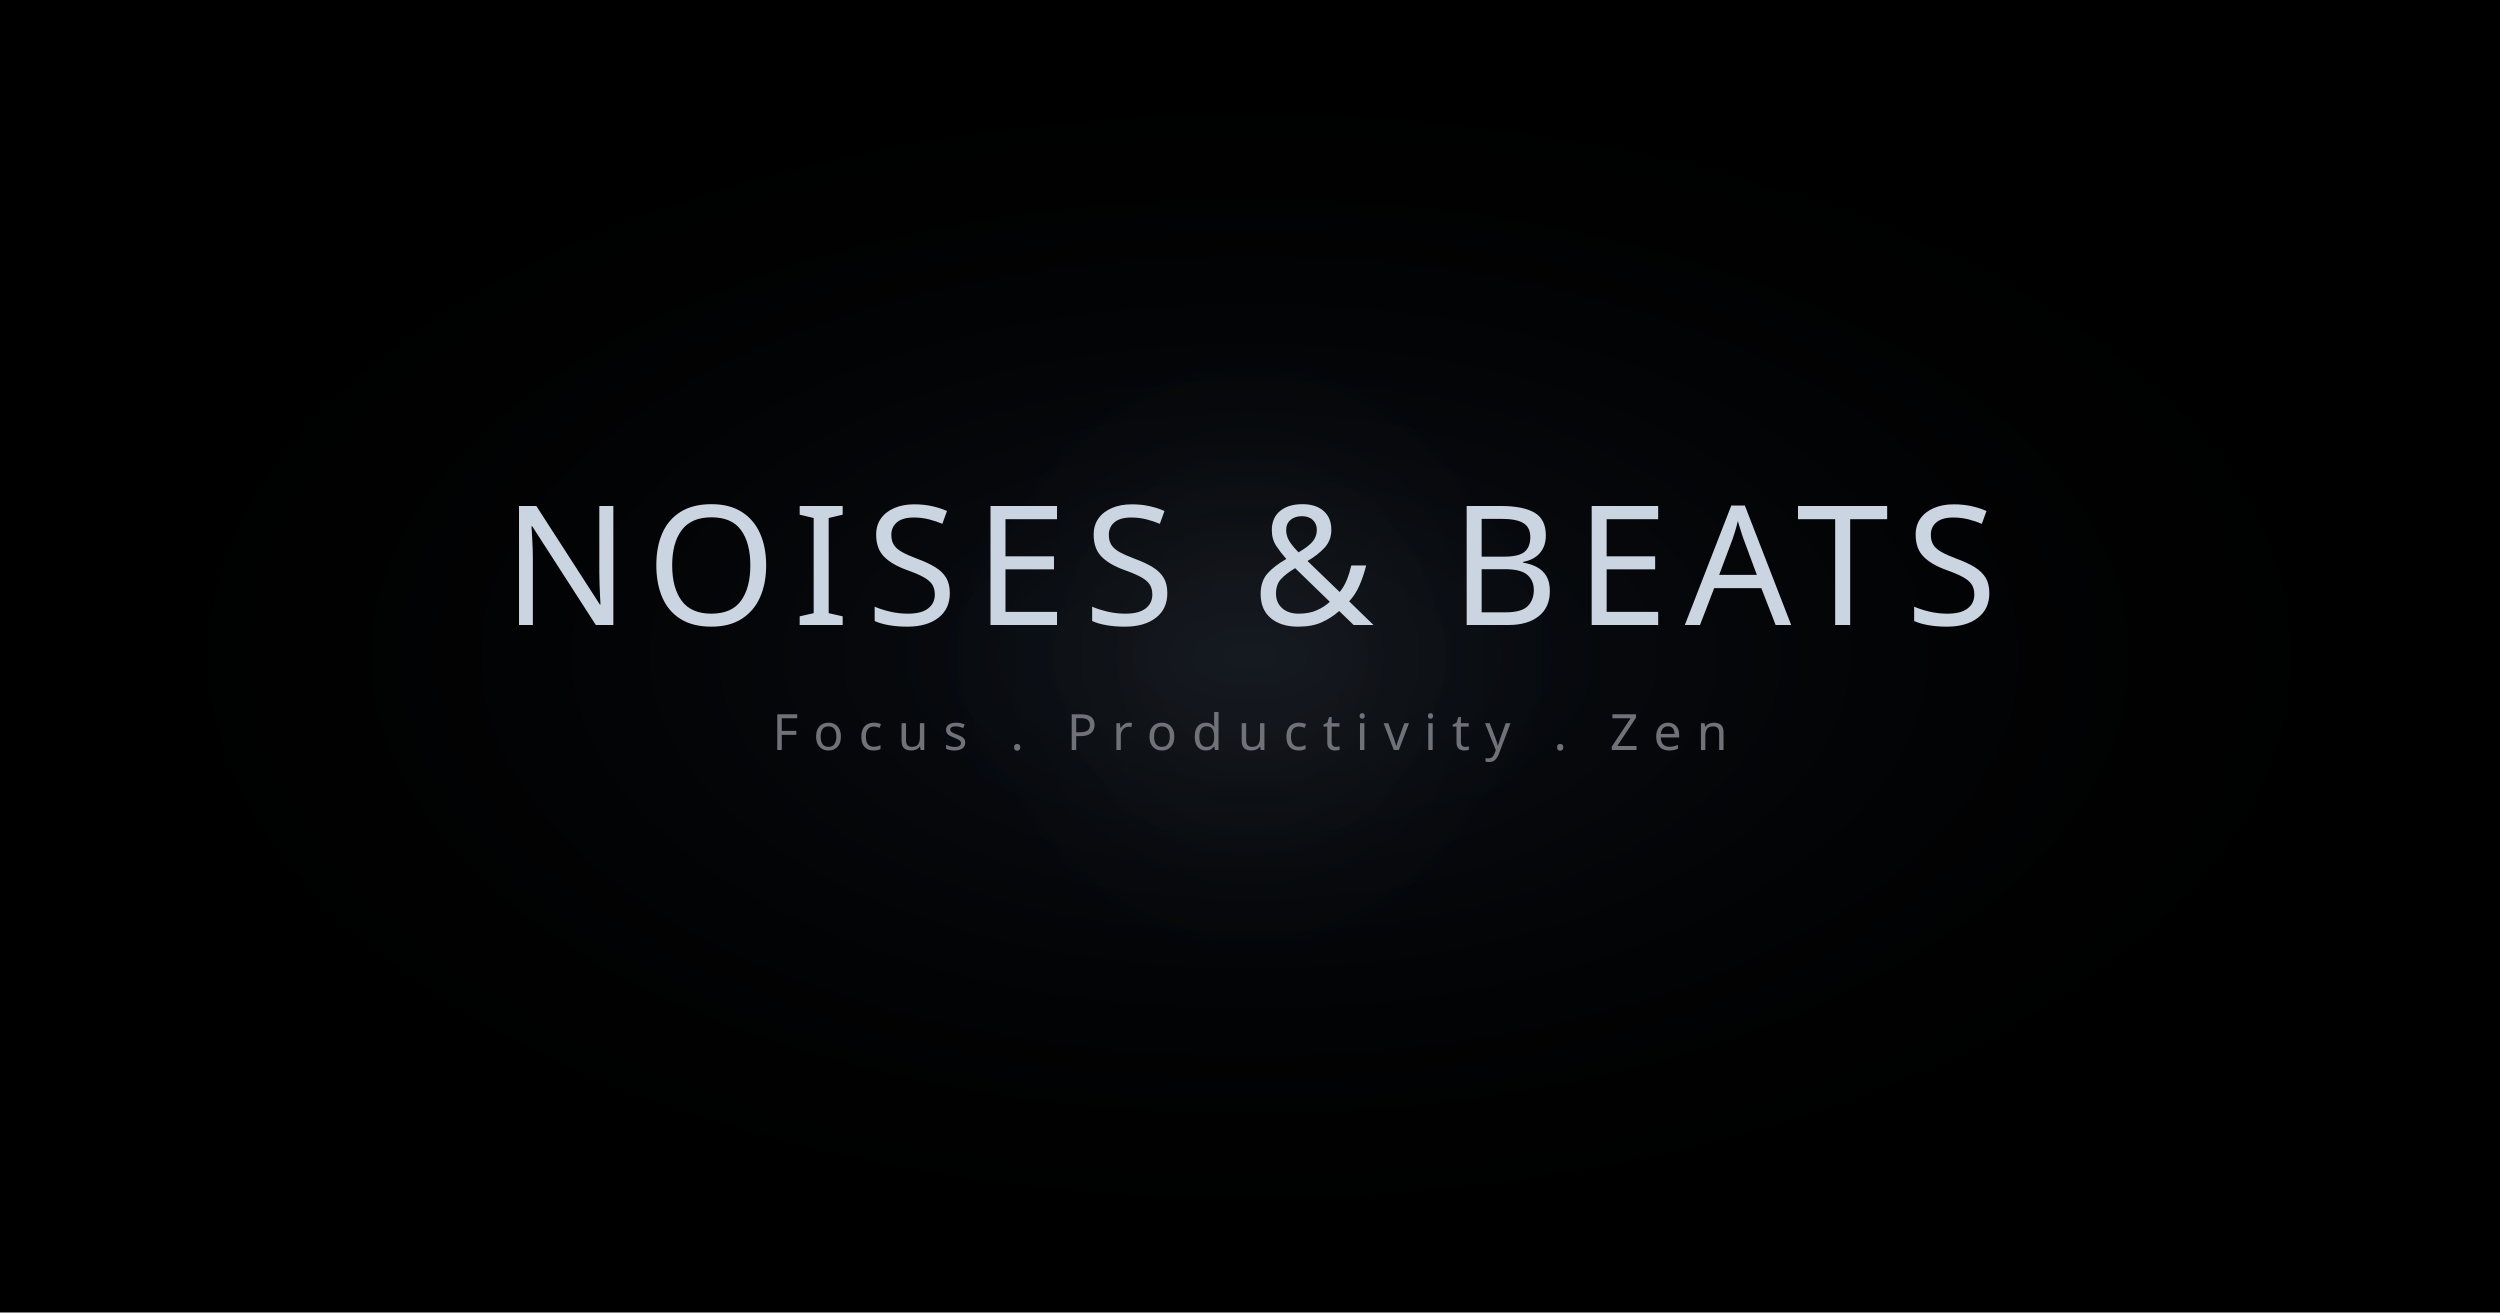
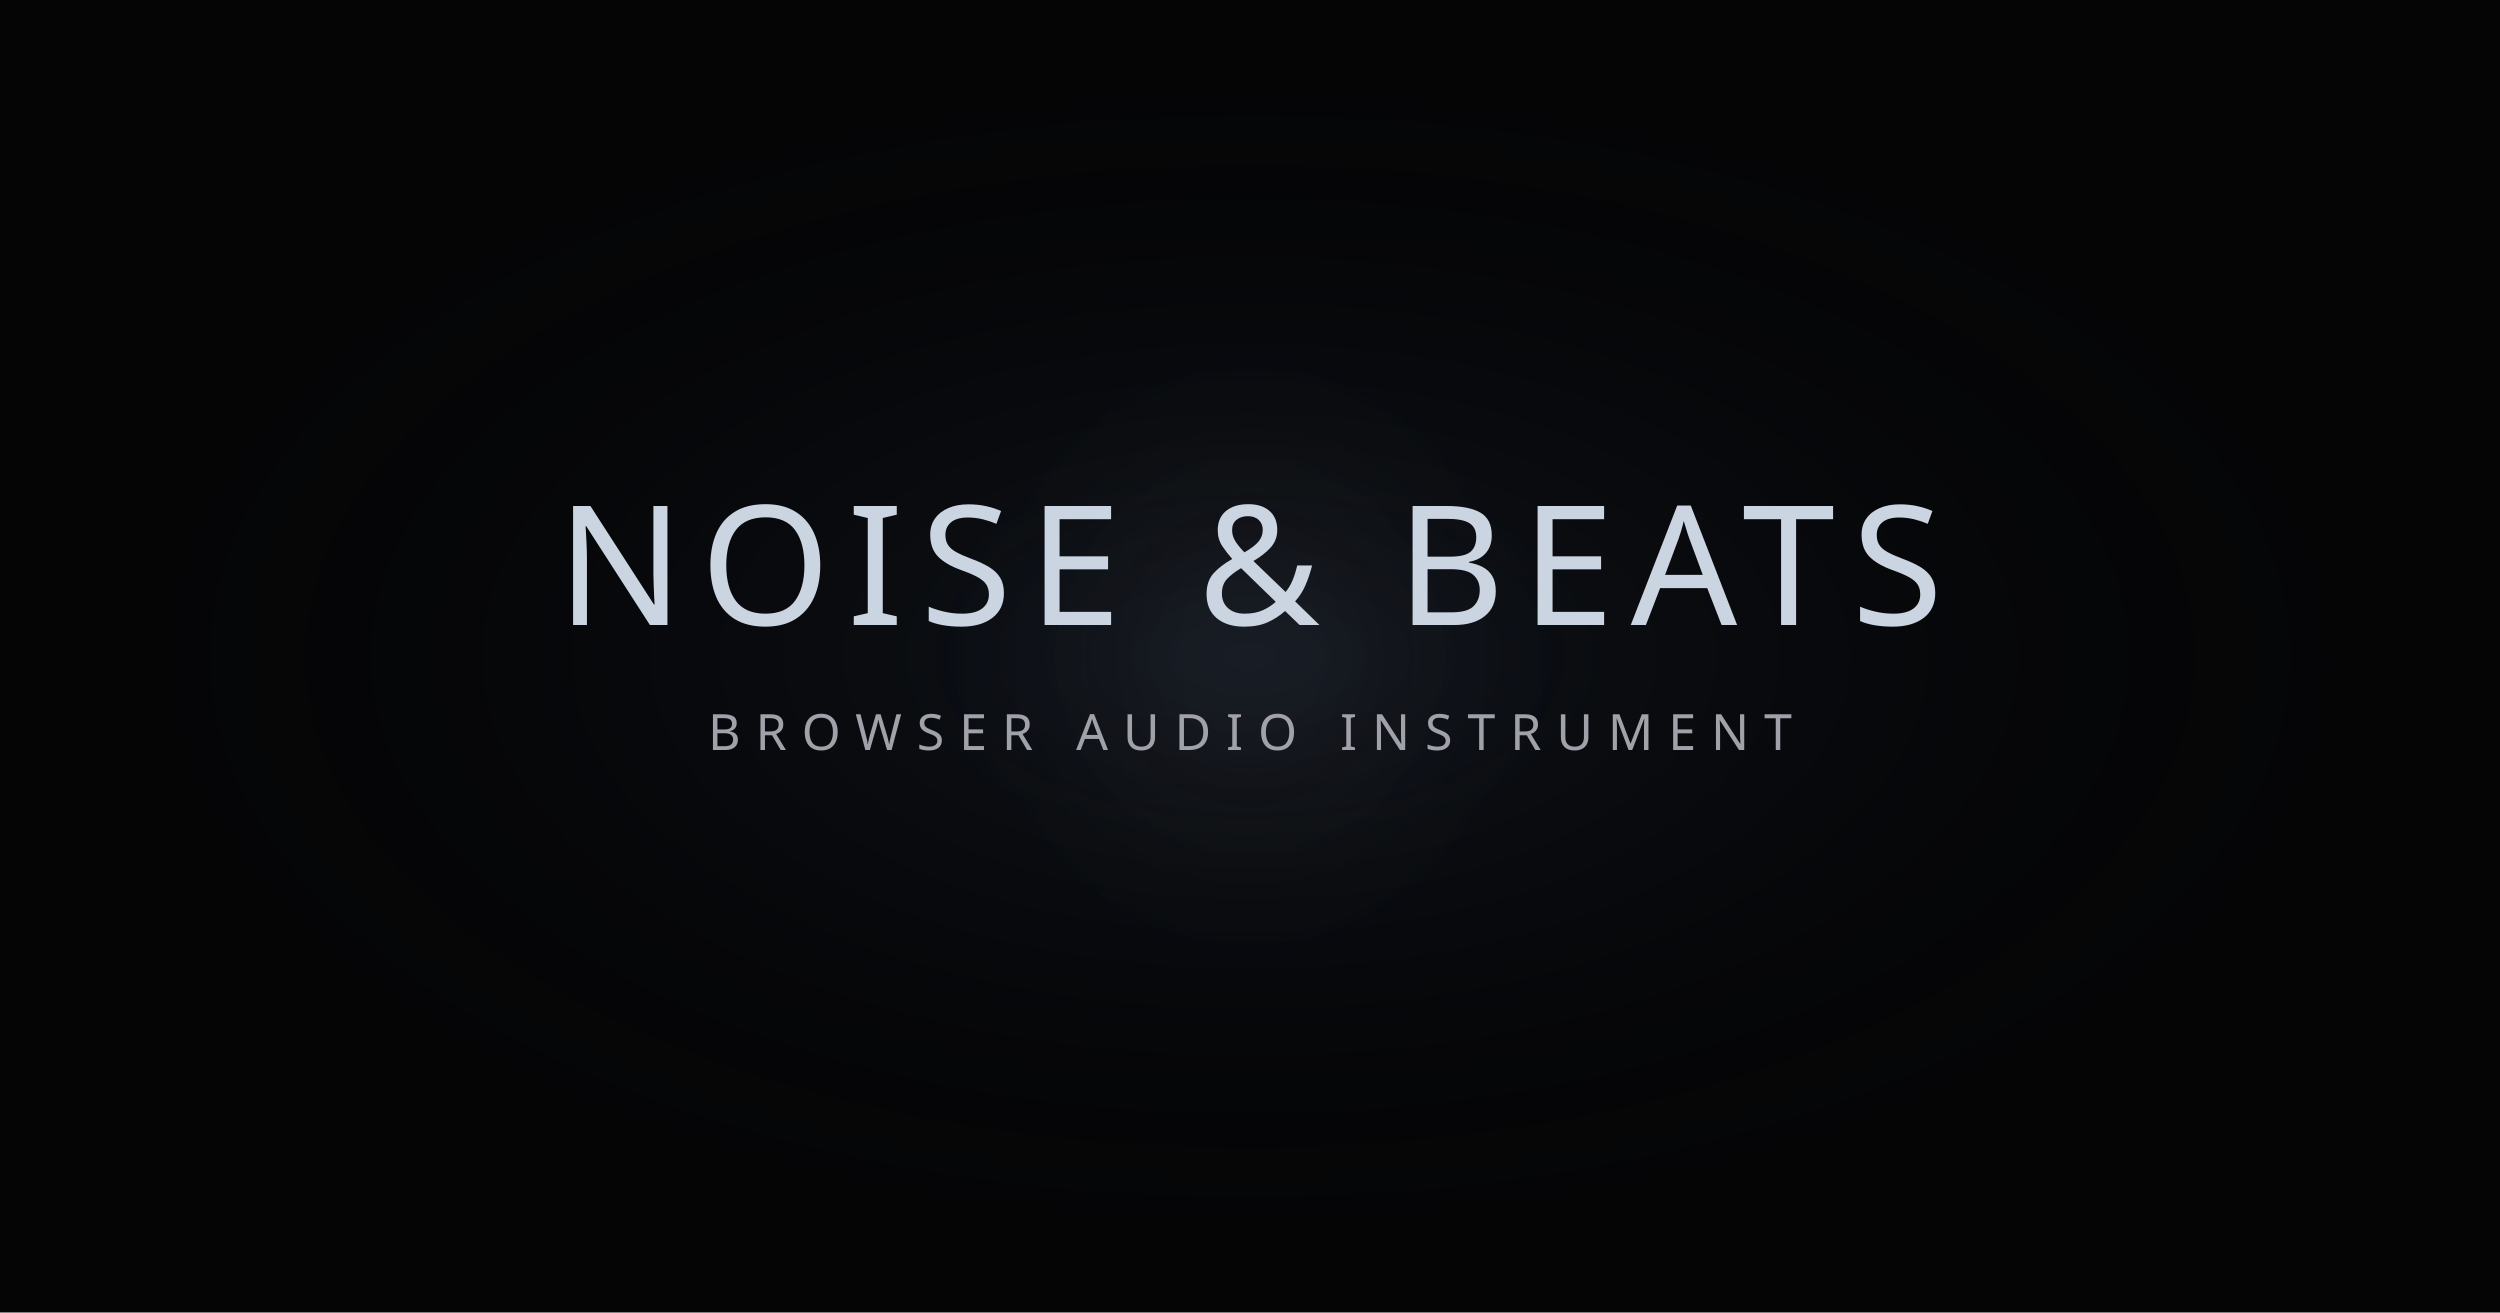
<svg xmlns="http://www.w3.org/2000/svg" width="1200" height="630" viewBox="0 0 1200 630">
-   <rect width="1200" height="630" fill="#000000" />
+   <rect width="1200" height="630" fill="#050506" />
  <defs>
    <radialGradient id="grad1" cx="50%" cy="50%" r="50%" fx="50%" fy="50%">
      <stop offset="0%" style="stop-color:rgb(30, 41, 59);stop-opacity:0.4" />
      <stop offset="100%" style="stop-color:rgb(0,0,0);stop-opacity:0" />
    </radialGradient>
    <radialGradient id="orb" cx="50%" cy="50%" r="50%" fx="50%" fy="50%">
      <stop offset="0%" style="stop-color:rgb(255, 255, 255);stop-opacity:0.1" />
      <stop offset="100%" style="stop-color:rgb(30, 41, 59);stop-opacity:0" />
    </radialGradient>
  </defs>
  <rect width="1200" height="630" fill="url(#grad1)" />
  <circle cx="600" cy="315" r="150" fill="url(#orb)" filter="blur(40px)" opacity="0.8" />
-   <text x="600" y="300" font-family="sans-serif" font-size="80" font-weight="300" fill="#cbd5e1" text-anchor="middle" letter-spacing="0.1em">NOISES &amp; BEATS</text>
-   <text x="600" y="360" font-family="sans-serif" font-size="24" font-weight="400" fill="#71717a" text-anchor="middle" letter-spacing="0.3em" text-transform="uppercase">Focus . Productivity . Zen</text>
+   <text x="600" y="300" font-family="sans-serif" font-size="80" font-weight="300" fill="#cbd5e1" text-anchor="middle" letter-spacing="0.1em">NOISE &amp; BEATS</text>
+   <text x="600" y="360" font-family="sans-serif" font-size="24" font-weight="400" fill="#a1a1aa" text-anchor="middle" letter-spacing="0.3em">BROWSER AUDIO INSTRUMENT</text>
</svg>
